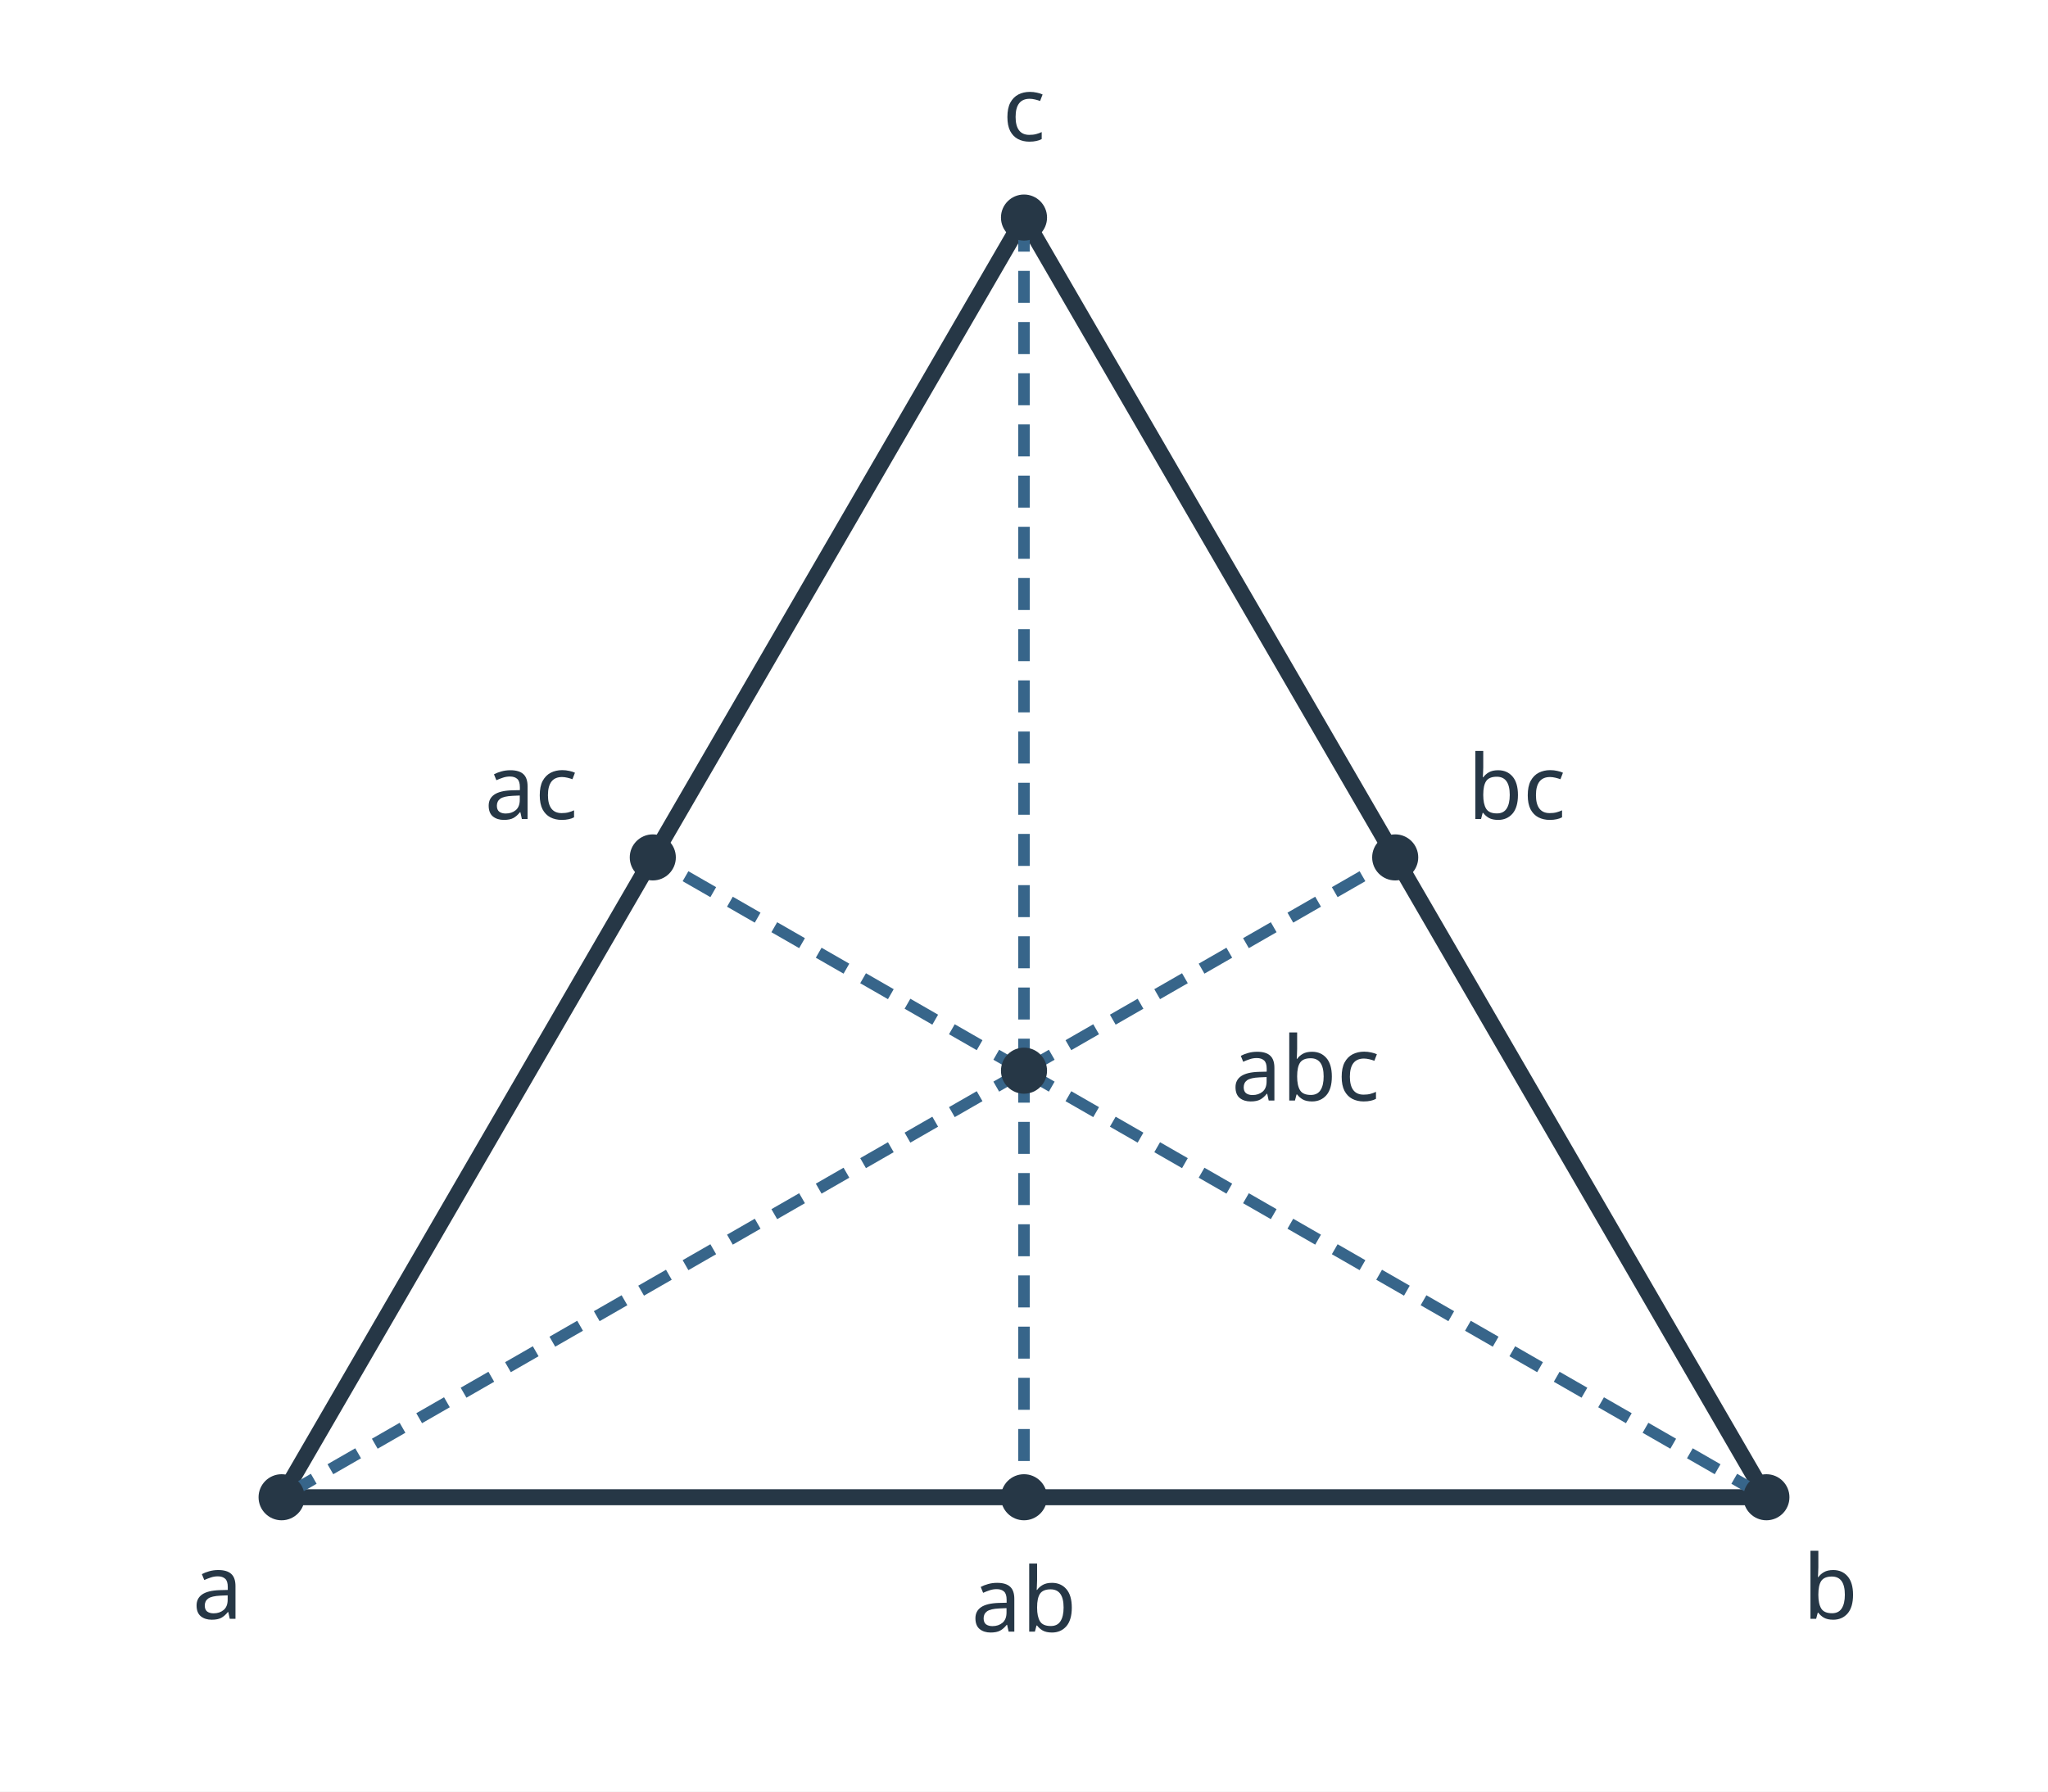
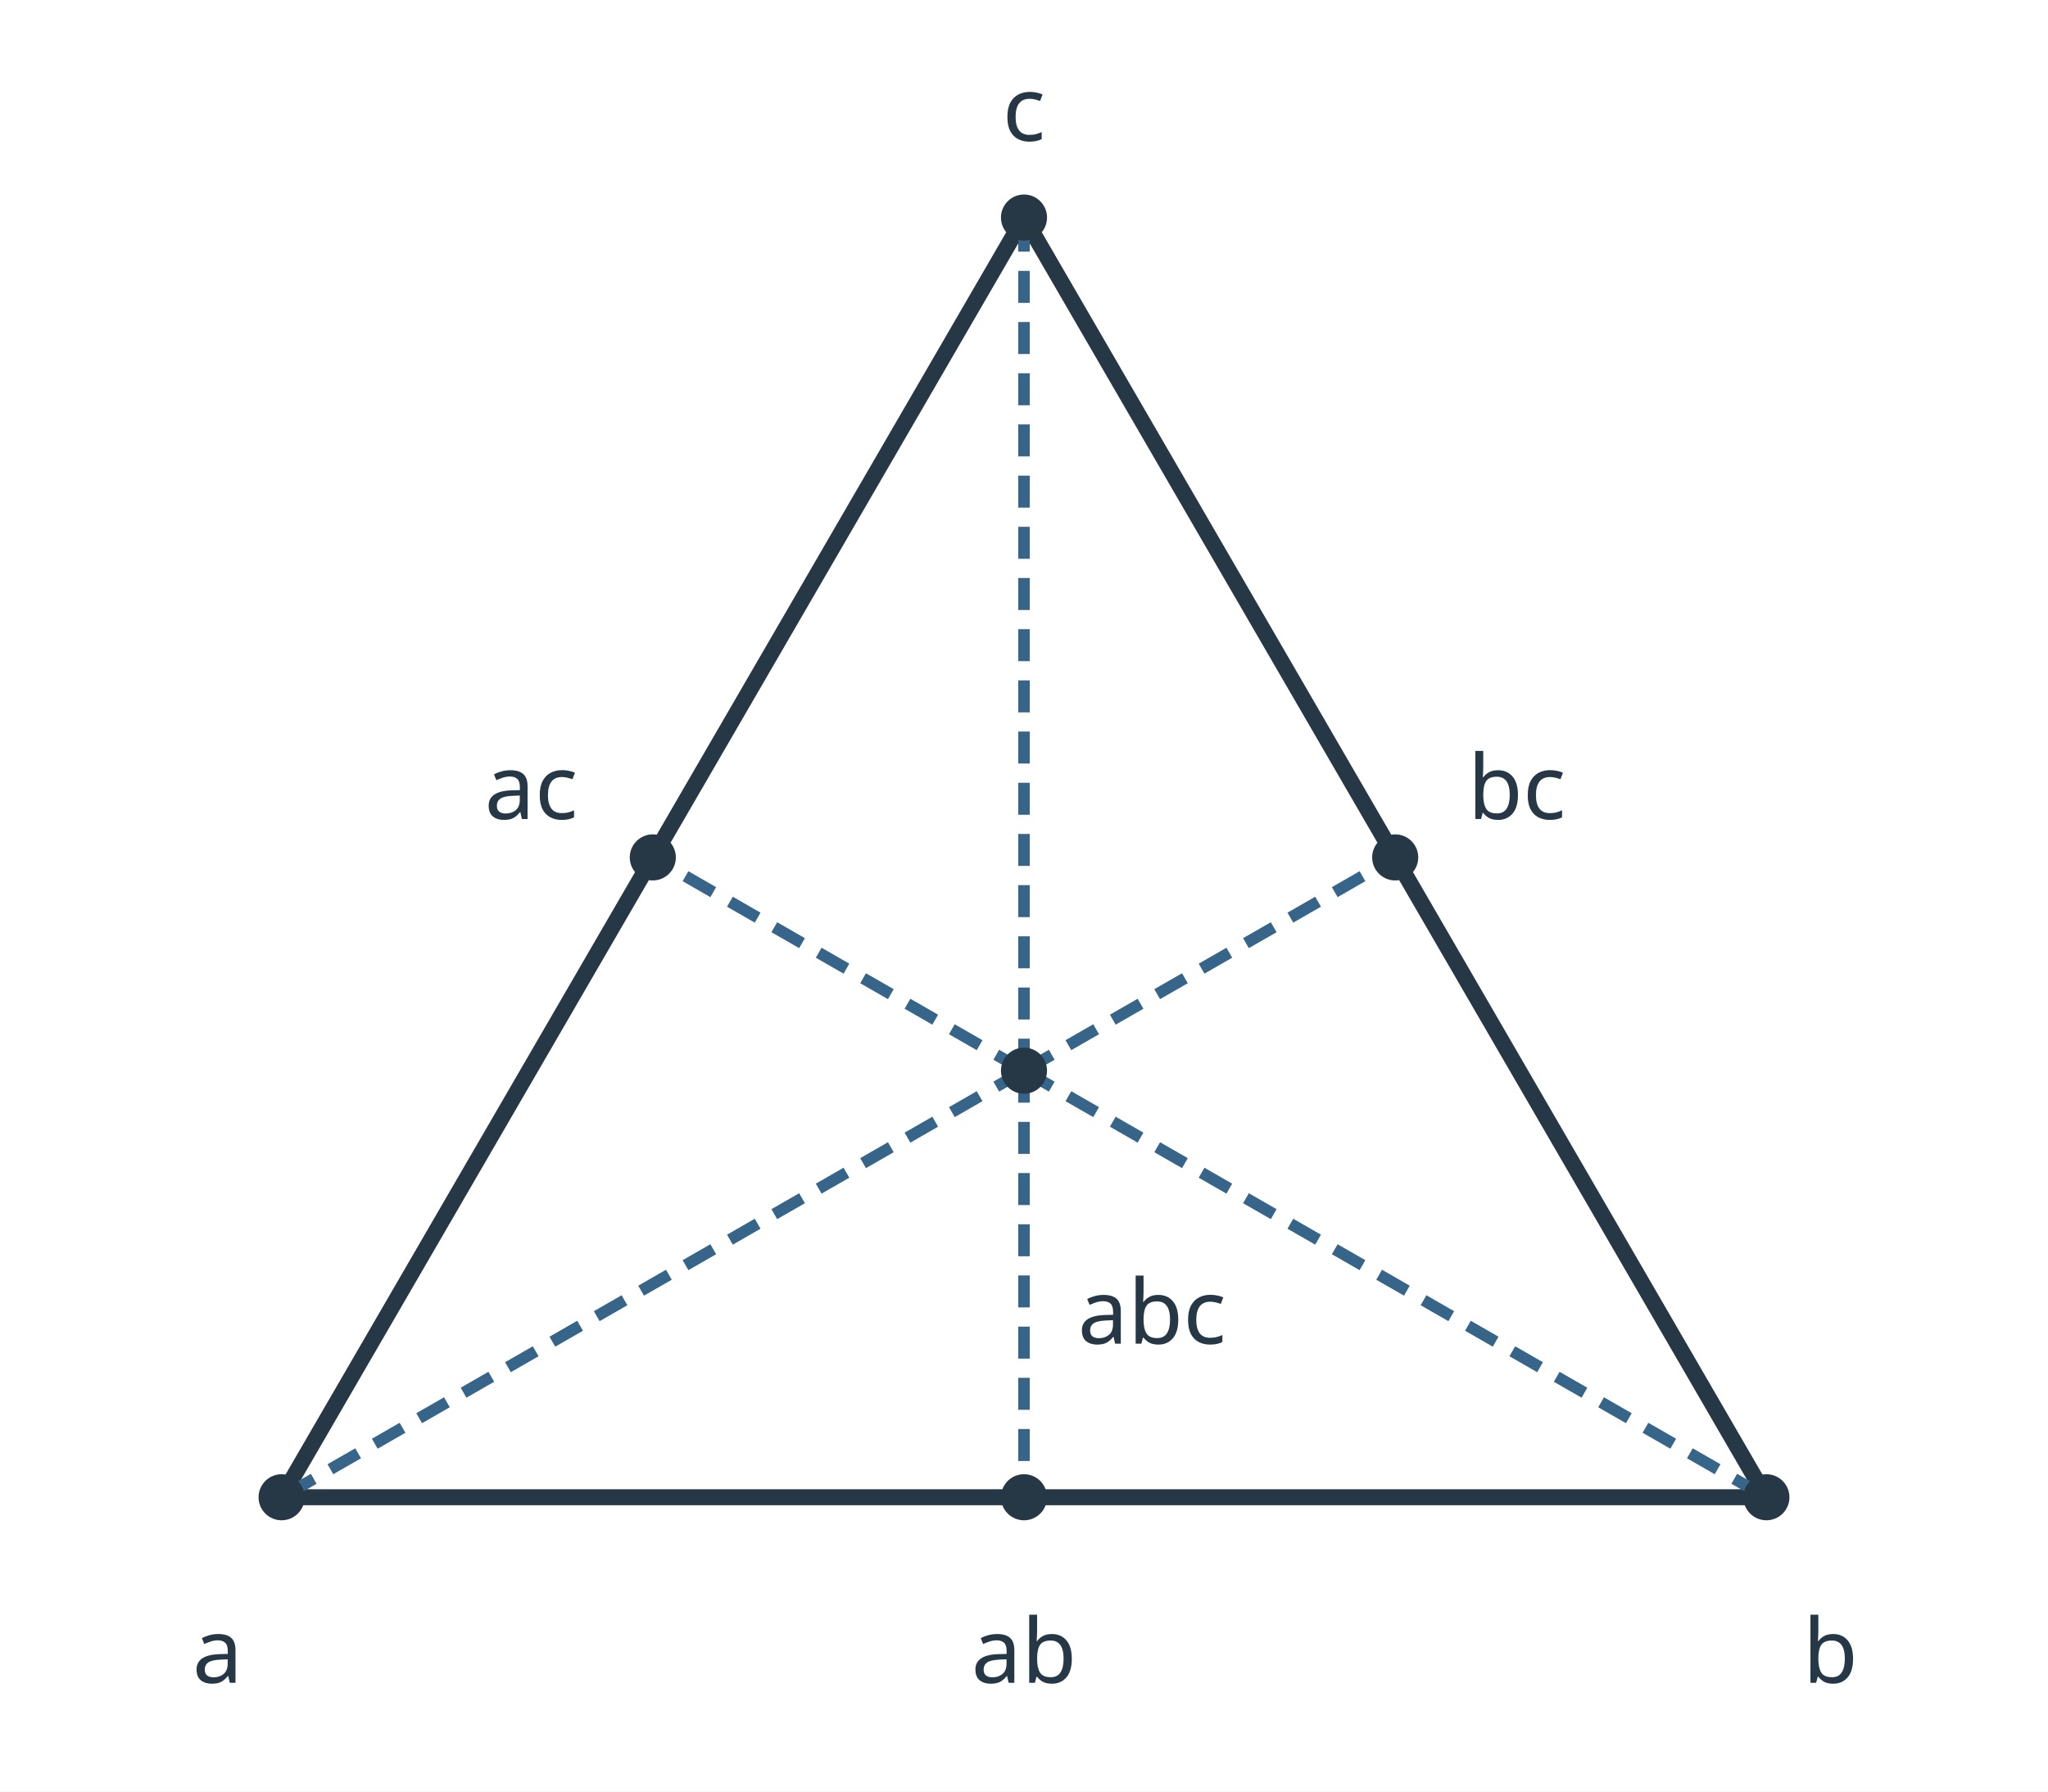
<svg xmlns="http://www.w3.org/2000/svg" viewBox="0 0 320 280" data-layout-lint="strict">
  <rect width="320" height="280" fill="#ffffff" />
  <g fill="none" stroke="#263746" stroke-width="2.5" stroke-linejoin="round">
    <path d="M44 234 L276 234 L160 34 Z" />
  </g>
  <g fill="none" stroke="#37658a" stroke-width="1.8" stroke-dasharray="5 3">
    <path d="M160 167.333 L44 234 M160 167.333 L160 234 M160 167.333 L276 234 M160 167.333 L218 134 M160 167.333 L160 34 M160 167.333 L102 134" />
  </g>
  <g fill="#263746">
    <circle cx="44" cy="234" r="3.6" />
    <circle cx="276" cy="234" r="3.6" />
    <circle cx="160" cy="34" r="3.6" />
    <circle cx="160" cy="234" r="3.6" />
    <circle cx="102" cy="134" r="3.6" />
    <circle cx="218" cy="134" r="3.6" />
    <circle cx="160" cy="167.333" r="3.6" />
  </g>
  <g font-family="sans-serif" font-size="14" fill="#263746" text-anchor="middle">
-     <text x="34" y="253">a</text>
-     <text x="286" y="253">b</text>
+     <text x="34" y="263">a</text>
+     <text x="286" y="263">b</text>
    <text x="160" y="22">c</text>
-     <text x="160" y="255">ab</text>
+     <text x="160" y="263">ab</text>
    <text x="83" y="128">ac</text>
    <text x="237" y="128">bc</text>
-     <text x="204" y="172">abc</text>
+     <text x="180" y="210">abc</text>
  </g>
</svg>
